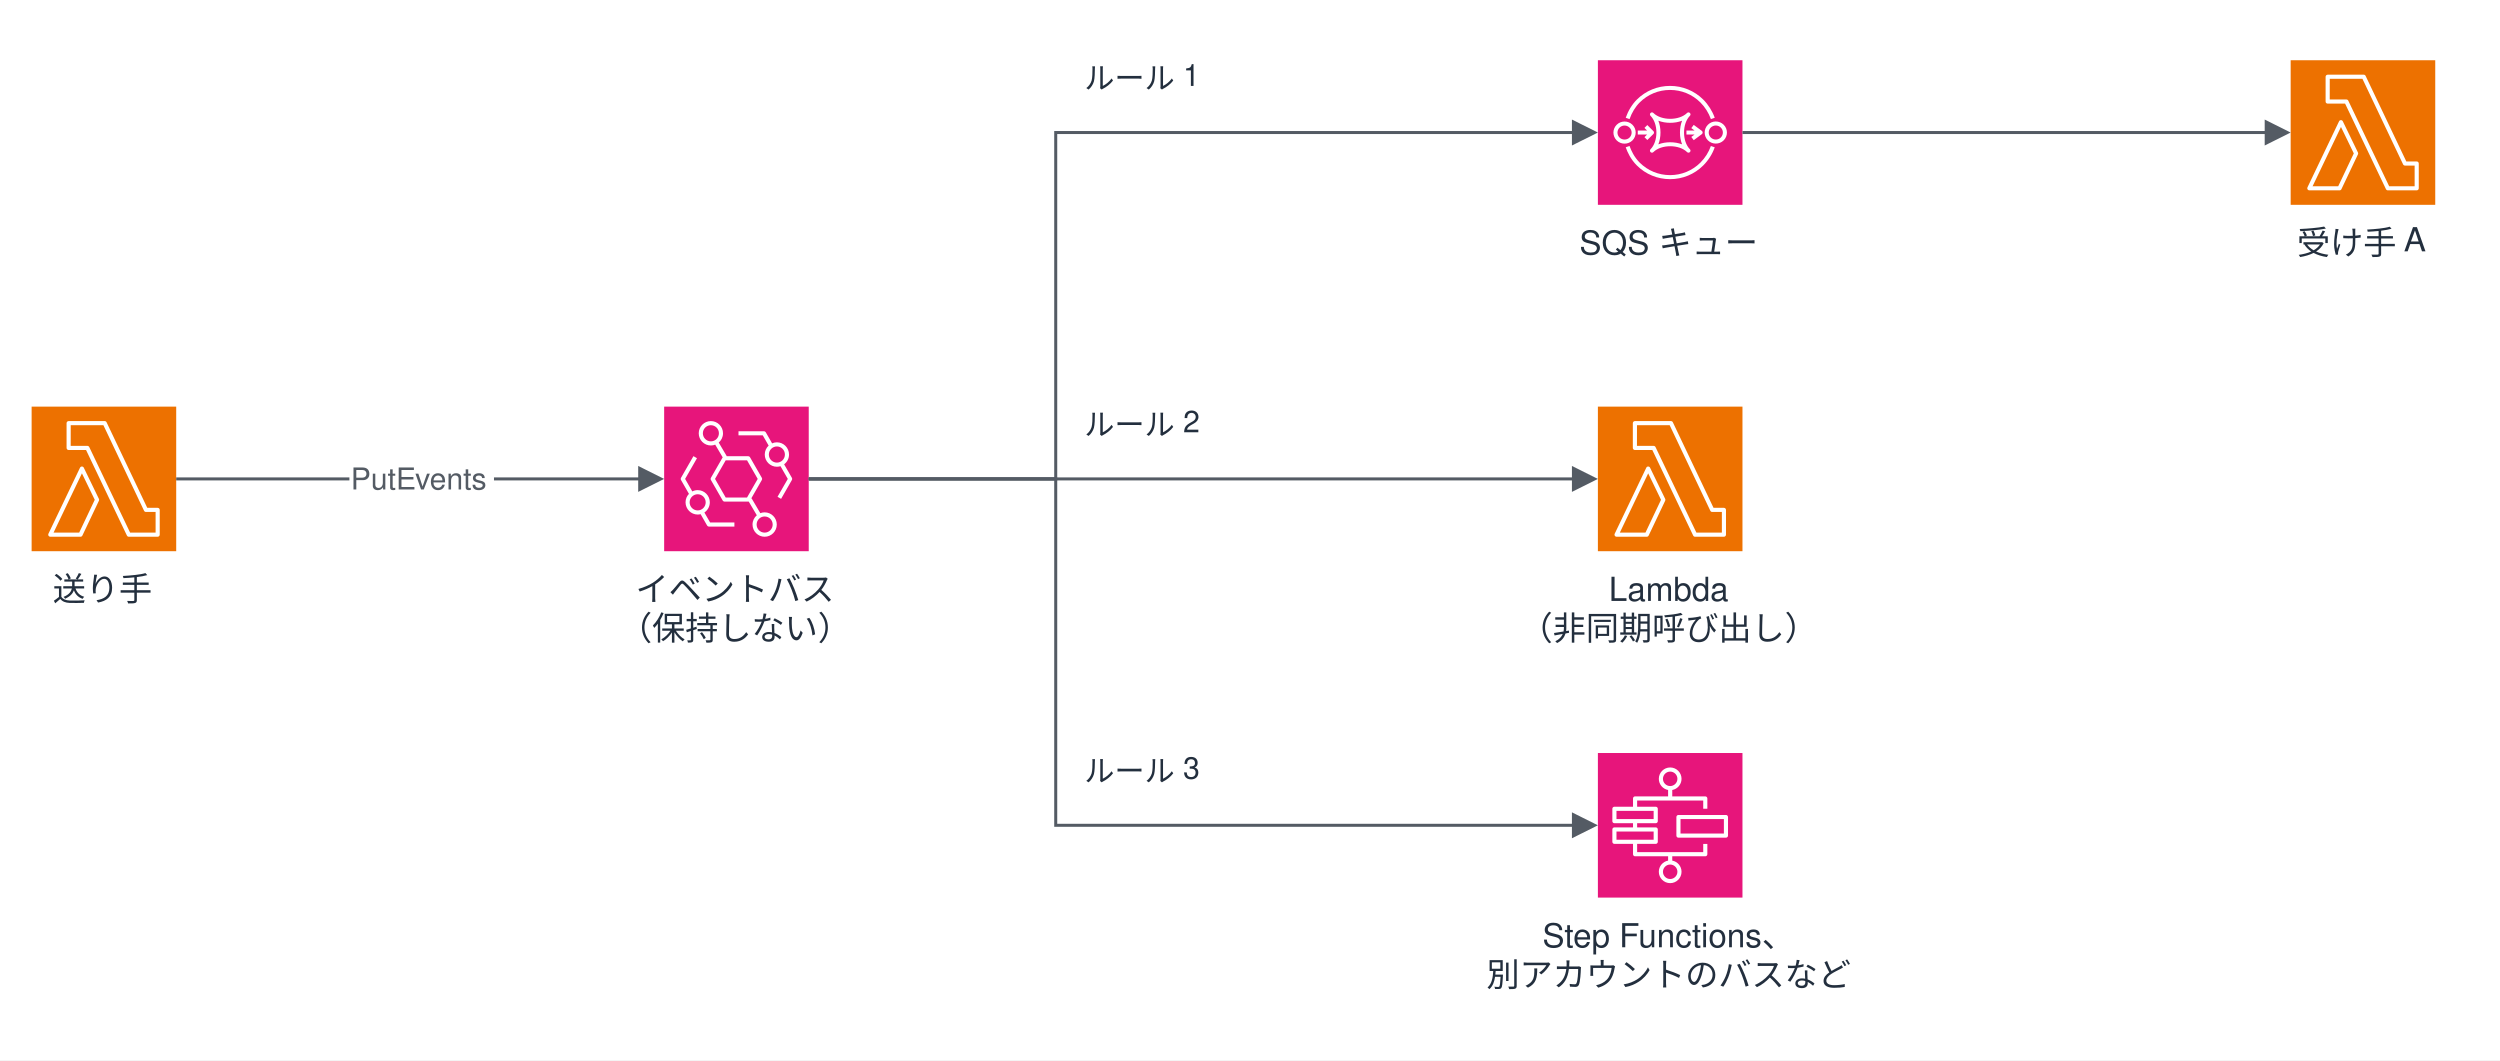
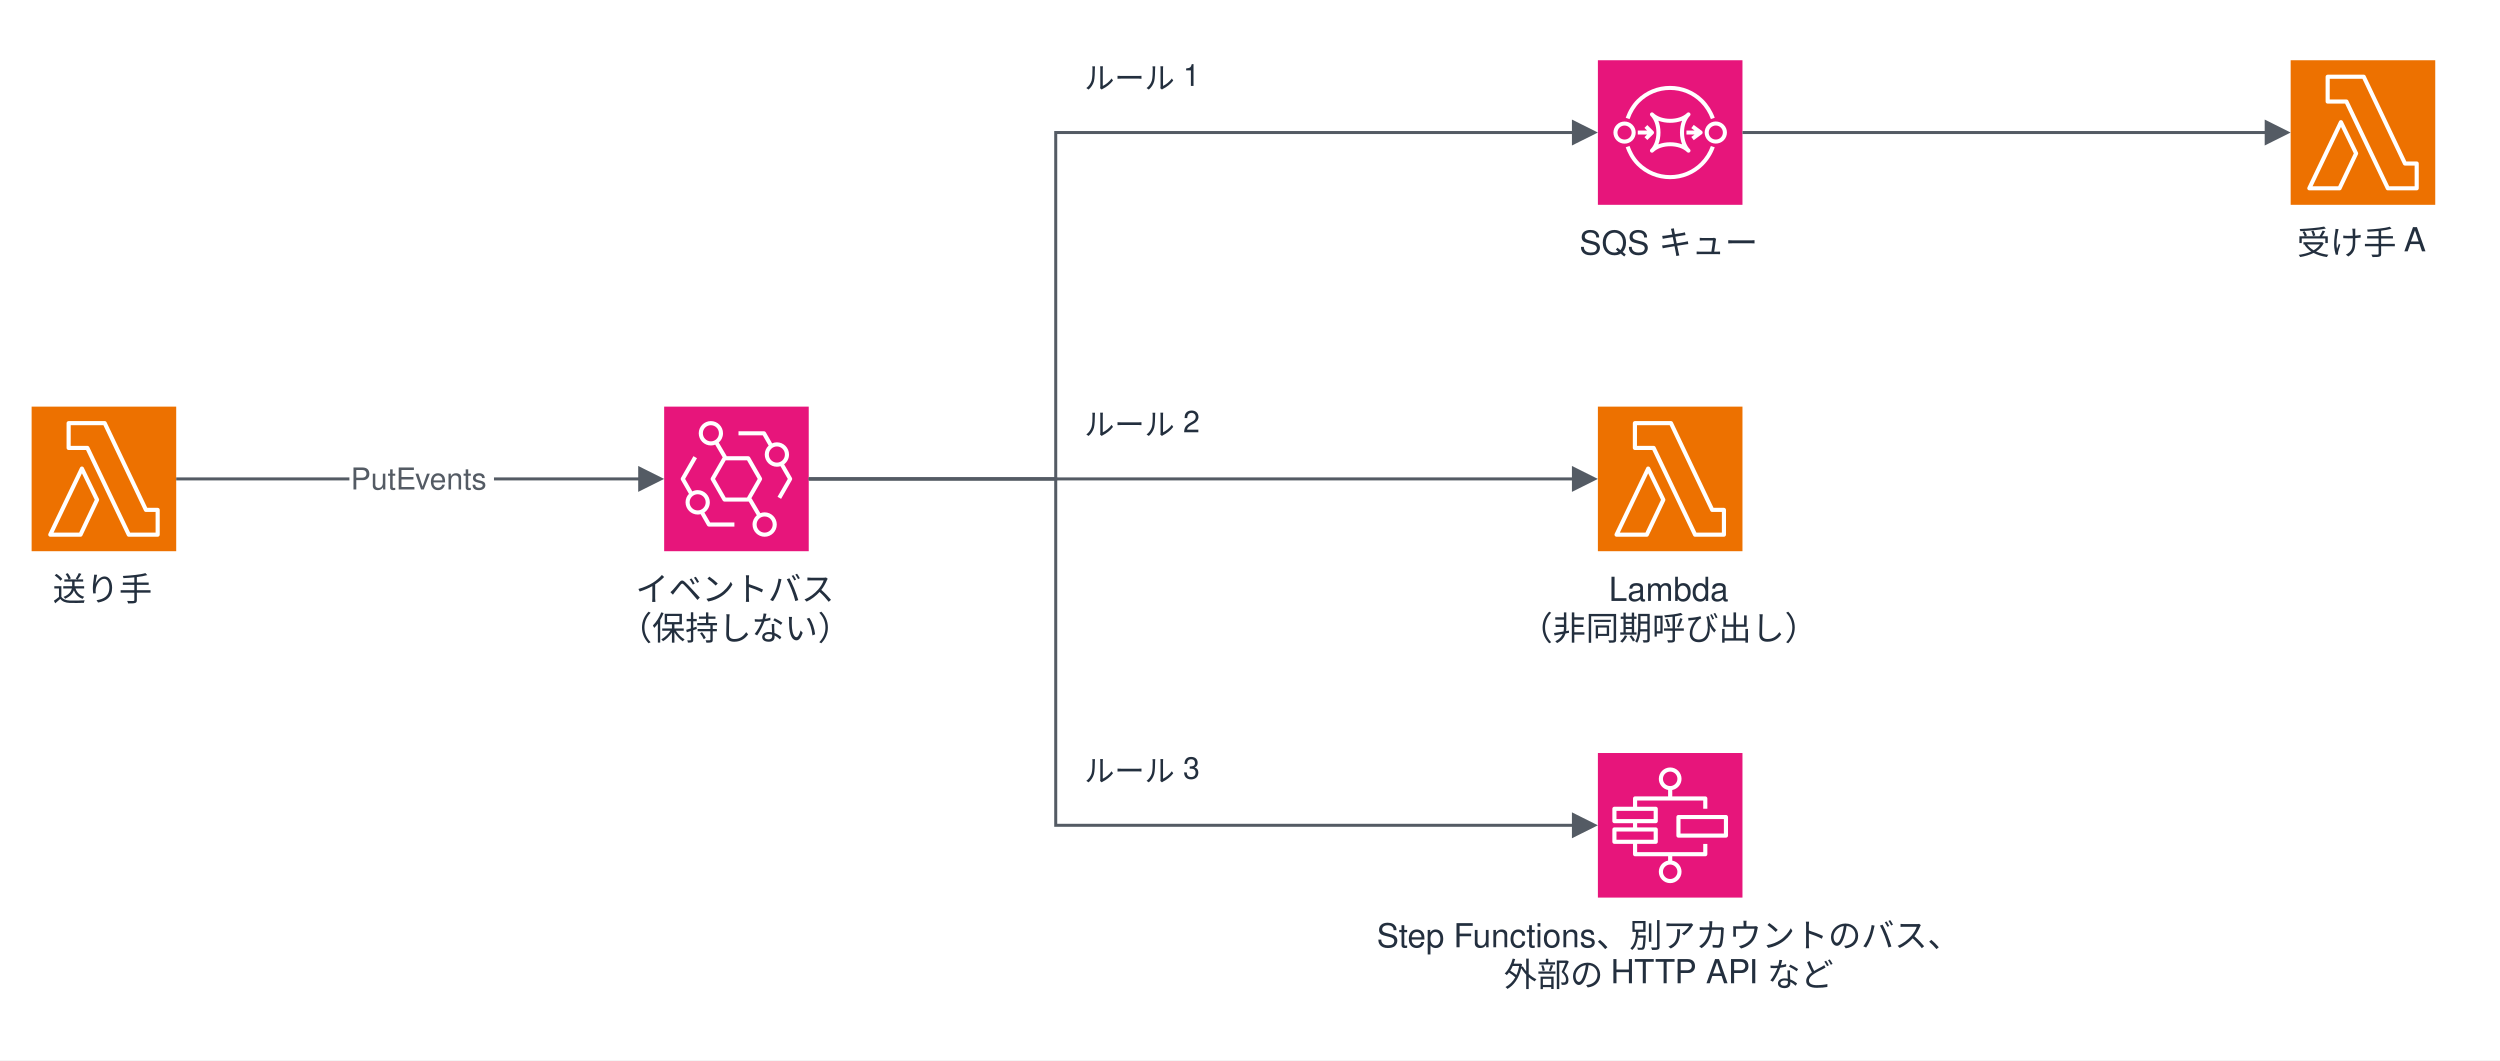
- <svg xmlns="http://www.w3.org/2000/svg" style="background: #ffffff; background-color: #ffffff; color-scheme: light;" version="1.1" width="830px" height="352px" viewBox="0 0 830 352" content="&lt;mxfile host=&quot;Electron&quot;&gt;&#10;  &lt;diagram name=&quot;C1. EventBridge（Classic）&quot; id=&quot;d1&quot;&gt;&#10;    &lt;mxGraphModel grid=&quot;0&quot; gridSize=&quot;10&quot; guides=&quot;1&quot; tooltips=&quot;1&quot; connect=&quot;1&quot; arrows=&quot;1&quot; fold=&quot;0&quot; page=&quot;0&quot; pageScale=&quot;1&quot; pageWidth=&quot;827&quot; pageHeight=&quot;1169&quot; background=&quot;#ffffff&quot; math=&quot;0&quot; shadow=&quot;0&quot;&gt;&#10;      &lt;root&gt;&#10;        &lt;mxCell id=&quot;0&quot; /&gt;&#10;        &lt;mxCell id=&quot;1&quot; parent=&quot;0&quot; /&gt;&#10;        &lt;mxCell id=&quot;c2&quot; parent=&quot;1&quot; style=&quot;sketch=0;points=[];outlineConnect=0;fontColor=#232F3E;fillColor=#ED7100;strokeColor=#ffffff;dashed=0;verticalLabelPosition=bottom;verticalAlign=top;align=center;fontSize=11;aspect=fixed;shape=mxgraph.aws4.resourceIcon;resIcon=mxgraph.aws4.lambda;&quot; value=&quot;送り手&quot; vertex=&quot;1&quot;&gt;&#10;          &lt;mxGeometry height=&quot;48&quot; width=&quot;48&quot; x=&quot;40&quot; y=&quot;153.5&quot; as=&quot;geometry&quot; /&gt;&#10;        &lt;/mxCell&gt;&#10;        &lt;mxCell id=&quot;c3&quot; parent=&quot;1&quot; style=&quot;sketch=0;points=[];outlineConnect=0;fontColor=#232F3E;fillColor=#E7157B;strokeColor=#ffffff;dashed=0;verticalLabelPosition=bottom;verticalAlign=top;align=center;fontSize=11;aspect=fixed;shape=mxgraph.aws4.resourceIcon;resIcon=mxgraph.aws4.eventbridge;&quot; value=&quot;イベントバス&amp;#xa;（保持しない）&quot; vertex=&quot;1&quot;&gt;&#10;          &lt;mxGeometry height=&quot;48&quot; width=&quot;48&quot; x=&quot;250&quot; y=&quot;153.5&quot; as=&quot;geometry&quot; /&gt;&#10;        &lt;/mxCell&gt;&#10;        &lt;mxCell id=&quot;c4&quot; edge=&quot;1&quot; parent=&quot;1&quot; source=&quot;c2&quot; style=&quot;edgeStyle=orthogonalEdgeStyle;rounded=0;endArrow=block;endFill=1;strokeColor=#545B64;fontSize=10;fontColor=#545B64;labelBackgroundColor=#ffffff;&quot; target=&quot;c3&quot; value=&quot;PutEvents&quot;&gt;&#10;          &lt;mxGeometry relative=&quot;1&quot; as=&quot;geometry&quot; /&gt;&#10;        &lt;/mxCell&gt;&#10;        &lt;mxCell id=&quot;c5&quot; parent=&quot;1&quot; style=&quot;sketch=0;points=[];outlineConnect=0;fontColor=#232F3E;fillColor=#E7157B;strokeColor=#ffffff;dashed=0;verticalLabelPosition=bottom;verticalAlign=top;align=center;fontSize=11;aspect=fixed;shape=mxgraph.aws4.resourceIcon;resIcon=mxgraph.aws4.sqs;&quot; value=&quot;SQS キュー&quot; vertex=&quot;1&quot;&gt;&#10;          &lt;mxGeometry height=&quot;48&quot; width=&quot;48&quot; x=&quot;560&quot; y=&quot;38.5&quot; as=&quot;geometry&quot; /&gt;&#10;        &lt;/mxCell&gt;&#10;        &lt;mxCell id=&quot;c6&quot; edge=&quot;1&quot; parent=&quot;1&quot; source=&quot;c3&quot; style=&quot;edgeStyle=orthogonalEdgeStyle;rounded=0;endArrow=block;endFill=1;strokeColor=#545B64;fontSize=10;fontColor=#545B64;labelBackgroundColor=#ffffff;exitX=1;exitY=0.5;entryX=0;entryY=0.5;&quot; target=&quot;c5&quot; value=&quot;&quot;&gt;&#10;          &lt;mxGeometry relative=&quot;1&quot; as=&quot;geometry&quot;&gt;&#10;            &lt;Array as=&quot;points&quot;&gt;&#10;              &lt;mxPoint x=&quot;380&quot; y=&quot;177.5&quot; /&gt;&#10;              &lt;mxPoint x=&quot;380&quot; y=&quot;62.5&quot; /&gt;&#10;            &lt;/Array&gt;&#10;          &lt;/mxGeometry&gt;&#10;        &lt;/mxCell&gt;&#10;        &lt;mxCell id=&quot;c7&quot; parent=&quot;1&quot; style=&quot;text;align=left;verticalAlign=middle;fontSize=10;fontStyle=0;fontColor=#232F3E;&quot; value=&quot;ルール 1&quot; vertex=&quot;1&quot;&gt;&#10;          &lt;mxGeometry height=&quot;32&quot; width=&quot;170&quot; x=&quot;388&quot; y=&quot;28.5&quot; as=&quot;geometry&quot; /&gt;&#10;        &lt;/mxCell&gt;&#10;        &lt;mxCell id=&quot;c8&quot; parent=&quot;1&quot; style=&quot;sketch=0;points=[];outlineConnect=0;fontColor=#232F3E;fillColor=#ED7100;strokeColor=#ffffff;dashed=0;verticalLabelPosition=bottom;verticalAlign=top;align=center;fontSize=11;aspect=fixed;shape=mxgraph.aws4.resourceIcon;resIcon=mxgraph.aws4.lambda;&quot; value=&quot;受け手 A&quot; vertex=&quot;1&quot;&gt;&#10;          &lt;mxGeometry height=&quot;48&quot; width=&quot;48&quot; x=&quot;790&quot; y=&quot;38.5&quot; as=&quot;geometry&quot; /&gt;&#10;        &lt;/mxCell&gt;&#10;        &lt;mxCell id=&quot;c9&quot; edge=&quot;1&quot; parent=&quot;1&quot; source=&quot;c5&quot; style=&quot;edgeStyle=orthogonalEdgeStyle;rounded=0;endArrow=block;endFill=1;strokeColor=#545B64;fontSize=10;fontColor=#545B64;labelBackgroundColor=#ffffff;&quot; target=&quot;c8&quot; value=&quot;&quot;&gt;&#10;          &lt;mxGeometry relative=&quot;1&quot; as=&quot;geometry&quot; /&gt;&#10;        &lt;/mxCell&gt;&#10;        &lt;mxCell id=&quot;c10&quot; parent=&quot;1&quot; style=&quot;sketch=0;points=[];outlineConnect=0;fontColor=#232F3E;fillColor=#ED7100;strokeColor=#ffffff;dashed=0;verticalLabelPosition=bottom;verticalAlign=top;align=center;fontSize=11;aspect=fixed;shape=mxgraph.aws4.resourceIcon;resIcon=mxgraph.aws4.lambda;&quot; value=&quot;Lambda&amp;#xa;（非同期呼び出し）&quot; vertex=&quot;1&quot;&gt;&#10;          &lt;mxGeometry height=&quot;48&quot; width=&quot;48&quot; x=&quot;560&quot; y=&quot;153.5&quot; as=&quot;geometry&quot; /&gt;&#10;        &lt;/mxCell&gt;&#10;        &lt;mxCell id=&quot;c11&quot; edge=&quot;1&quot; parent=&quot;1&quot; source=&quot;c3&quot; style=&quot;edgeStyle=orthogonalEdgeStyle;rounded=0;endArrow=block;endFill=1;strokeColor=#545B64;fontSize=10;fontColor=#545B64;labelBackgroundColor=#ffffff;exitX=1;exitY=0.5;entryX=0;entryY=0.5;&quot; target=&quot;c10&quot; value=&quot;&quot;&gt;&#10;          &lt;mxGeometry relative=&quot;1&quot; as=&quot;geometry&quot;&gt;&#10;            &lt;Array as=&quot;points&quot;&gt;&#10;              &lt;mxPoint x=&quot;380&quot; y=&quot;177.5&quot; /&gt;&#10;              &lt;mxPoint x=&quot;380&quot; y=&quot;177.5&quot; /&gt;&#10;            &lt;/Array&gt;&#10;          &lt;/mxGeometry&gt;&#10;        &lt;/mxCell&gt;&#10;        &lt;mxCell id=&quot;c12&quot; parent=&quot;1&quot; style=&quot;text;align=left;verticalAlign=middle;fontSize=10;fontStyle=0;fontColor=#232F3E;&quot; value=&quot;ルール 2&quot; vertex=&quot;1&quot;&gt;&#10;          &lt;mxGeometry height=&quot;32&quot; width=&quot;170&quot; x=&quot;388&quot; y=&quot;143.5&quot; as=&quot;geometry&quot; /&gt;&#10;        &lt;/mxCell&gt;&#10;        &lt;mxCell id=&quot;c13&quot; parent=&quot;1&quot; style=&quot;sketch=0;points=[];outlineConnect=0;fontColor=#232F3E;fillColor=#E7157B;strokeColor=#ffffff;dashed=0;verticalLabelPosition=bottom;verticalAlign=top;align=center;fontSize=11;aspect=fixed;shape=mxgraph.aws4.resourceIcon;resIcon=mxgraph.aws4.step_functions;&quot; value=&quot;Step Functions、&amp;#xa;別アカウントのバスなど&quot; vertex=&quot;1&quot;&gt;&#10;          &lt;mxGeometry height=&quot;48&quot; width=&quot;48&quot; x=&quot;560&quot; y=&quot;268.5&quot; as=&quot;geometry&quot; /&gt;&#10;        &lt;/mxCell&gt;&#10;        &lt;mxCell id=&quot;c14&quot; edge=&quot;1&quot; parent=&quot;1&quot; source=&quot;c3&quot; style=&quot;edgeStyle=orthogonalEdgeStyle;rounded=0;endArrow=block;endFill=1;strokeColor=#545B64;fontSize=10;fontColor=#545B64;labelBackgroundColor=#ffffff;exitX=1;exitY=0.5;entryX=0;entryY=0.5;&quot; target=&quot;c13&quot; value=&quot;&quot;&gt;&#10;          &lt;mxGeometry relative=&quot;1&quot; as=&quot;geometry&quot;&gt;&#10;            &lt;Array as=&quot;points&quot;&gt;&#10;              &lt;mxPoint x=&quot;380&quot; y=&quot;177.5&quot; /&gt;&#10;              &lt;mxPoint x=&quot;380&quot; y=&quot;292.5&quot; /&gt;&#10;            &lt;/Array&gt;&#10;          &lt;/mxGeometry&gt;&#10;        &lt;/mxCell&gt;&#10;        &lt;mxCell id=&quot;c15&quot; parent=&quot;1&quot; style=&quot;text;align=left;verticalAlign=middle;fontSize=10;fontStyle=0;fontColor=#232F3E;&quot; value=&quot;ルール 3&quot; vertex=&quot;1&quot;&gt;&#10;          &lt;mxGeometry height=&quot;32&quot; width=&quot;170&quot; x=&quot;388&quot; y=&quot;258.5&quot; as=&quot;geometry&quot; /&gt;&#10;        &lt;/mxCell&gt;&#10;      &lt;/root&gt;&#10;    &lt;/mxGraphModel&gt;&#10;  &lt;/diagram&gt;&#10;&lt;/mxfile&gt;&#10;">
+ <svg xmlns="http://www.w3.org/2000/svg" style="background: #ffffff; background-color: #ffffff; color-scheme: light;" version="1.1" width="830px" height="352px" viewBox="0 0 830 352" content="&lt;mxfile host=&quot;Electron&quot;&gt;&#10;  &lt;diagram name=&quot;C1. EventBridge（Classic）&quot; id=&quot;d1&quot;&gt;&#10;    &lt;mxGraphModel grid=&quot;0&quot; gridSize=&quot;10&quot; guides=&quot;1&quot; tooltips=&quot;1&quot; connect=&quot;1&quot; arrows=&quot;1&quot; fold=&quot;0&quot; page=&quot;0&quot; pageScale=&quot;1&quot; pageWidth=&quot;827&quot; pageHeight=&quot;1169&quot; background=&quot;#ffffff&quot; math=&quot;0&quot; shadow=&quot;0&quot;&gt;&#10;      &lt;root&gt;&#10;        &lt;mxCell id=&quot;0&quot; /&gt;&#10;        &lt;mxCell id=&quot;1&quot; parent=&quot;0&quot; /&gt;&#10;        &lt;mxCell id=&quot;c2&quot; parent=&quot;1&quot; style=&quot;sketch=0;points=[];outlineConnect=0;fontColor=#232F3E;fillColor=#ED7100;strokeColor=#ffffff;dashed=0;verticalLabelPosition=bottom;verticalAlign=top;align=center;fontSize=11;aspect=fixed;shape=mxgraph.aws4.resourceIcon;resIcon=mxgraph.aws4.lambda;&quot; value=&quot;送り手&quot; vertex=&quot;1&quot;&gt;&#10;          &lt;mxGeometry height=&quot;48&quot; width=&quot;48&quot; x=&quot;40&quot; y=&quot;153.5&quot; as=&quot;geometry&quot; /&gt;&#10;        &lt;/mxCell&gt;&#10;        &lt;mxCell id=&quot;c3&quot; parent=&quot;1&quot; style=&quot;sketch=0;points=[];outlineConnect=0;fontColor=#232F3E;fillColor=#E7157B;strokeColor=#ffffff;dashed=0;verticalLabelPosition=bottom;verticalAlign=top;align=center;fontSize=11;aspect=fixed;shape=mxgraph.aws4.resourceIcon;resIcon=mxgraph.aws4.eventbridge;&quot; value=&quot;イベントバス&amp;#xa;（保持しない）&quot; vertex=&quot;1&quot;&gt;&#10;          &lt;mxGeometry height=&quot;48&quot; width=&quot;48&quot; x=&quot;250&quot; y=&quot;153.5&quot; as=&quot;geometry&quot; /&gt;&#10;        &lt;/mxCell&gt;&#10;        &lt;mxCell id=&quot;c4&quot; edge=&quot;1&quot; parent=&quot;1&quot; source=&quot;c2&quot; style=&quot;edgeStyle=orthogonalEdgeStyle;rounded=0;endArrow=block;endFill=1;strokeColor=#545B64;fontSize=10;fontColor=#545B64;labelBackgroundColor=#ffffff;&quot; target=&quot;c3&quot; value=&quot;PutEvents&quot;&gt;&#10;          &lt;mxGeometry relative=&quot;1&quot; as=&quot;geometry&quot; /&gt;&#10;        &lt;/mxCell&gt;&#10;        &lt;mxCell id=&quot;c5&quot; parent=&quot;1&quot; style=&quot;sketch=0;points=[];outlineConnect=0;fontColor=#232F3E;fillColor=#E7157B;strokeColor=#ffffff;dashed=0;verticalLabelPosition=bottom;verticalAlign=top;align=center;fontSize=11;aspect=fixed;shape=mxgraph.aws4.resourceIcon;resIcon=mxgraph.aws4.sqs;&quot; value=&quot;SQS キュー&quot; vertex=&quot;1&quot;&gt;&#10;          &lt;mxGeometry height=&quot;48&quot; width=&quot;48&quot; x=&quot;560&quot; y=&quot;38.5&quot; as=&quot;geometry&quot; /&gt;&#10;        &lt;/mxCell&gt;&#10;        &lt;mxCell id=&quot;c6&quot; edge=&quot;1&quot; parent=&quot;1&quot; source=&quot;c3&quot; style=&quot;edgeStyle=orthogonalEdgeStyle;rounded=0;endArrow=block;endFill=1;strokeColor=#545B64;fontSize=10;fontColor=#545B64;labelBackgroundColor=#ffffff;exitX=1;exitY=0.5;entryX=0;entryY=0.5;&quot; target=&quot;c5&quot; value=&quot;&quot;&gt;&#10;          &lt;mxGeometry relative=&quot;1&quot; as=&quot;geometry&quot;&gt;&#10;            &lt;Array as=&quot;points&quot;&gt;&#10;              &lt;mxPoint x=&quot;380&quot; y=&quot;177.5&quot; /&gt;&#10;              &lt;mxPoint x=&quot;380&quot; y=&quot;62.5&quot; /&gt;&#10;            &lt;/Array&gt;&#10;          &lt;/mxGeometry&gt;&#10;        &lt;/mxCell&gt;&#10;        &lt;mxCell id=&quot;c7&quot; parent=&quot;1&quot; style=&quot;text;align=left;verticalAlign=middle;fontSize=10;fontStyle=0;fontColor=#232F3E;&quot; value=&quot;ルール 1&quot; vertex=&quot;1&quot;&gt;&#10;          &lt;mxGeometry height=&quot;32&quot; width=&quot;170&quot; x=&quot;388&quot; y=&quot;28.5&quot; as=&quot;geometry&quot; /&gt;&#10;        &lt;/mxCell&gt;&#10;        &lt;mxCell id=&quot;c8&quot; parent=&quot;1&quot; style=&quot;sketch=0;points=[];outlineConnect=0;fontColor=#232F3E;fillColor=#ED7100;strokeColor=#ffffff;dashed=0;verticalLabelPosition=bottom;verticalAlign=top;align=center;fontSize=11;aspect=fixed;shape=mxgraph.aws4.resourceIcon;resIcon=mxgraph.aws4.lambda;&quot; value=&quot;受け手 A&quot; vertex=&quot;1&quot;&gt;&#10;          &lt;mxGeometry height=&quot;48&quot; width=&quot;48&quot; x=&quot;790&quot; y=&quot;38.5&quot; as=&quot;geometry&quot; /&gt;&#10;        &lt;/mxCell&gt;&#10;        &lt;mxCell id=&quot;c9&quot; edge=&quot;1&quot; parent=&quot;1&quot; source=&quot;c5&quot; style=&quot;edgeStyle=orthogonalEdgeStyle;rounded=0;endArrow=block;endFill=1;strokeColor=#545B64;fontSize=10;fontColor=#545B64;labelBackgroundColor=#ffffff;&quot; target=&quot;c8&quot; value=&quot;&quot;&gt;&#10;          &lt;mxGeometry relative=&quot;1&quot; as=&quot;geometry&quot; /&gt;&#10;        &lt;/mxCell&gt;&#10;        &lt;mxCell id=&quot;c10&quot; parent=&quot;1&quot; style=&quot;sketch=0;points=[];outlineConnect=0;fontColor=#232F3E;fillColor=#ED7100;strokeColor=#ffffff;dashed=0;verticalLabelPosition=bottom;verticalAlign=top;align=center;fontSize=11;aspect=fixed;shape=mxgraph.aws4.resourceIcon;resIcon=mxgraph.aws4.lambda;&quot; value=&quot;Lambda&amp;#xa;（非同期呼び出し）&quot; vertex=&quot;1&quot;&gt;&#10;          &lt;mxGeometry height=&quot;48&quot; width=&quot;48&quot; x=&quot;560&quot; y=&quot;153.5&quot; as=&quot;geometry&quot; /&gt;&#10;        &lt;/mxCell&gt;&#10;        &lt;mxCell id=&quot;c11&quot; edge=&quot;1&quot; parent=&quot;1&quot; source=&quot;c3&quot; style=&quot;edgeStyle=orthogonalEdgeStyle;rounded=0;endArrow=block;endFill=1;strokeColor=#545B64;fontSize=10;fontColor=#545B64;labelBackgroundColor=#ffffff;exitX=1;exitY=0.5;entryX=0;entryY=0.5;&quot; target=&quot;c10&quot; value=&quot;&quot;&gt;&#10;          &lt;mxGeometry relative=&quot;1&quot; as=&quot;geometry&quot;&gt;&#10;            &lt;Array as=&quot;points&quot;&gt;&#10;              &lt;mxPoint x=&quot;380&quot; y=&quot;177.5&quot; /&gt;&#10;              &lt;mxPoint x=&quot;380&quot; y=&quot;177.5&quot; /&gt;&#10;            &lt;/Array&gt;&#10;          &lt;/mxGeometry&gt;&#10;        &lt;/mxCell&gt;&#10;        &lt;mxCell id=&quot;c12&quot; parent=&quot;1&quot; style=&quot;text;align=left;verticalAlign=middle;fontSize=10;fontStyle=0;fontColor=#232F3E;&quot; value=&quot;ルール 2&quot; vertex=&quot;1&quot;&gt;&#10;          &lt;mxGeometry height=&quot;32&quot; width=&quot;170&quot; x=&quot;388&quot; y=&quot;143.5&quot; as=&quot;geometry&quot; /&gt;&#10;        &lt;/mxCell&gt;&#10;        &lt;mxCell id=&quot;c13&quot; parent=&quot;1&quot; style=&quot;sketch=0;points=[];outlineConnect=0;fontColor=#232F3E;fillColor=#E7157B;strokeColor=#ffffff;dashed=0;verticalLabelPosition=bottom;verticalAlign=top;align=center;fontSize=11;aspect=fixed;shape=mxgraph.aws4.resourceIcon;resIcon=mxgraph.aws4.step_functions;&quot; value=&quot;Step Functions、別アカウントのバス、&amp;#xa;外部の HTTP API など&quot; vertex=&quot;1&quot;&gt;&#10;          &lt;mxGeometry height=&quot;48&quot; width=&quot;48&quot; x=&quot;560&quot; y=&quot;268.5&quot; as=&quot;geometry&quot; /&gt;&#10;        &lt;/mxCell&gt;&#10;        &lt;mxCell id=&quot;c14&quot; edge=&quot;1&quot; parent=&quot;1&quot; source=&quot;c3&quot; style=&quot;edgeStyle=orthogonalEdgeStyle;rounded=0;endArrow=block;endFill=1;strokeColor=#545B64;fontSize=10;fontColor=#545B64;labelBackgroundColor=#ffffff;exitX=1;exitY=0.5;entryX=0;entryY=0.5;&quot; target=&quot;c13&quot; value=&quot;&quot;&gt;&#10;          &lt;mxGeometry relative=&quot;1&quot; as=&quot;geometry&quot;&gt;&#10;            &lt;Array as=&quot;points&quot;&gt;&#10;              &lt;mxPoint x=&quot;380&quot; y=&quot;177.5&quot; /&gt;&#10;              &lt;mxPoint x=&quot;380&quot; y=&quot;292.5&quot; /&gt;&#10;            &lt;/Array&gt;&#10;          &lt;/mxGeometry&gt;&#10;        &lt;/mxCell&gt;&#10;        &lt;mxCell id=&quot;c15&quot; parent=&quot;1&quot; style=&quot;text;align=left;verticalAlign=middle;fontSize=10;fontStyle=0;fontColor=#232F3E;&quot; value=&quot;ルール 3&quot; vertex=&quot;1&quot;&gt;&#10;          &lt;mxGeometry height=&quot;32&quot; width=&quot;170&quot; x=&quot;388&quot; y=&quot;258.5&quot; as=&quot;geometry&quot; /&gt;&#10;        &lt;/mxCell&gt;&#10;      &lt;/root&gt;&#10;    &lt;/mxGraphModel&gt;&#10;  &lt;/diagram&gt;&#10;&lt;/mxfile&gt;&#10;">
  <defs />
  <rect fill="#ffffff" width="100%" height="100%" x="0" y="0" style="fill: rgb(255, 255, 255);" />
  <g>
    <g data-cell-id="0">
      <g data-cell-id="1">
        <g data-cell-id="c2">
          <g transform="translate(0.5,0.5)">
            <path d="M 10 134.5 L 58 134.5 L 58 182.5 L 10 182.5 Z" fill="#ed7100" stroke="none" pointer-events="all" style="fill: rgb(237, 113, 0);" />
            <path d="M 25.79 176.33 L 17.28 176.33 L 26.7 156.65 L 30.96 165.43 Z M 27.31 154.76 C 27.2 154.53 26.95 154.38 26.69 154.38 L 26.69 154.38 C 26.43 154.38 26.18 154.53 26.07 154.77 L 15.57 176.72 C 15.47 176.93 15.48 177.18 15.61 177.38 C 15.73 177.58 15.95 177.7 16.19 177.7 L 26.23 177.7 C 26.49 177.7 26.74 177.55 26.85 177.31 L 32.35 165.72 C 32.44 165.53 32.43 165.31 32.34 165.13 Z M 51.16 176.33 L 42.7 176.33 L 29.13 147.92 C 29.01 147.68 28.77 147.53 28.51 147.53 L 22.97 147.53 L 22.98 140.67 L 33.83 140.67 L 47.33 169.08 C 47.45 169.32 47.69 169.47 47.95 169.47 L 51.16 169.47 Z M 51.84 168.1 L 48.39 168.1 L 34.88 139.69 C 34.77 139.45 34.53 139.3 34.26 139.3 L 22.29 139.3 C 21.91 139.3 21.6 139.61 21.6 139.99 L 21.6 148.21 C 21.6 148.4 21.67 148.57 21.8 148.7 C 21.93 148.83 22.1 148.9 22.28 148.9 L 28.07 148.9 L 41.64 177.31 C 41.76 177.55 42 177.7 42.26 177.7 L 51.84 177.7 C 52.22 177.7 52.53 177.39 52.53 177.01 L 52.53 168.79 C 52.53 168.41 52.22 168.1 51.84 168.1 Z" fill="#ffffff" stroke="none" pointer-events="all" style="fill: rgb(255, 255, 255);" />
          </g>
          <g>
            <g fill="#232F3E" font-family="Helvetica" text-anchor="middle" font-size="11px" style="fill: rgb(35, 47, 62);">
              <text x="34" y="199.5">送り手</text>
            </g>
          </g>
        </g>
        <g data-cell-id="c3">
          <g transform="translate(0.5,0.5)">
            <path d="M 220 134.5 L 268 134.5 L 268 182.5 L 220 182.5 Z" fill="#e7157b" stroke="none" pointer-events="all" style="fill: rgb(231, 21, 123);" />
            <path d="M 253.36 176.33 C 251.89 176.33 250.7 175.13 250.7 173.65 C 250.7 172.17 251.89 170.97 253.36 170.97 C 254.83 170.97 256.03 172.17 256.03 173.65 C 256.03 175.13 254.83 176.33 253.36 176.33 Z M 247.52 164.67 L 240.43 164.67 L 236.89 158.5 L 240.43 152.33 L 247.52 152.33 L 251.06 158.5 Z M 235.51 146.03 C 234.04 146.03 232.85 144.83 232.85 143.35 C 232.85 141.87 234.04 140.67 235.51 140.67 C 236.98 140.67 238.18 141.87 238.18 143.35 C 238.18 144.83 236.98 146.03 235.51 146.03 Z M 253.36 169.6 C 252.86 169.6 252.38 169.69 251.93 169.87 L 249.03 164.95 L 248.88 165.04 L 252.44 158.84 C 252.56 158.63 252.56 158.37 252.44 158.16 L 248.5 151.3 C 248.38 151.09 248.16 150.96 247.91 150.96 L 240.75 150.96 L 240.78 150.94 L 238.12 146.43 C 238.99 145.69 239.54 144.59 239.54 143.35 C 239.54 141.12 237.73 139.3 235.51 139.3 C 233.29 139.3 231.48 141.12 231.48 143.35 C 231.48 145.59 233.29 147.4 235.51 147.4 C 236.02 147.4 236.5 147.31 236.95 147.13 L 239.43 151.34 L 235.51 158.16 C 235.39 158.37 235.39 158.63 235.51 158.84 L 239.45 165.7 C 239.57 165.91 239.8 166.04 240.04 166.04 L 247.91 166.04 C 247.97 166.04 248.02 166.03 248.08 166.02 L 250.76 170.57 C 249.89 171.31 249.34 172.41 249.34 173.65 C 249.34 175.88 251.14 177.7 253.36 177.7 C 255.59 177.7 257.39 175.88 257.39 173.65 C 257.39 171.41 255.59 169.6 253.36 169.6 Z M 257.43 153.09 C 255.96 153.09 254.76 151.88 254.76 150.41 C 254.76 148.93 255.96 147.72 257.43 147.72 C 258.9 147.72 260.09 148.93 260.09 150.41 C 260.09 151.88 258.9 153.09 257.43 153.09 Z M 262.42 158.16 L 259.83 153.65 C 260.82 152.91 261.46 151.73 261.46 150.41 C 261.46 148.17 259.65 146.35 257.43 146.35 C 256.86 146.35 256.33 146.47 255.84 146.69 L 253.73 143.01 C 253.6 142.8 253.38 142.67 253.14 142.67 L 244.68 142.67 L 244.68 144.04 L 252.74 144.04 L 254.69 147.44 C 253.9 148.18 253.4 149.23 253.4 150.41 C 253.4 152.64 255.21 154.46 257.43 154.46 C 257.84 154.46 258.24 154.39 258.62 154.28 L 261.05 158.5 L 257.64 164.43 L 258.82 165.12 L 262.42 158.84 C 262.54 158.63 262.54 158.37 262.42 158.16 Z M 231.13 168.96 C 229.66 168.96 228.46 167.75 228.46 166.27 C 228.46 164.8 229.66 163.59 231.13 163.59 C 232.6 163.59 233.79 164.8 233.79 166.27 C 233.79 167.75 232.6 168.96 231.13 168.96 Z M 233.36 169.65 C 234.44 168.92 235.16 167.68 235.16 166.27 C 235.16 164.04 233.35 162.22 231.13 162.22 C 230.48 162.22 229.88 162.38 229.34 162.65 L 226.96 158.5 L 230.9 151.62 L 229.72 150.94 L 225.58 158.16 C 225.46 158.37 225.46 158.63 225.58 158.84 L 228.23 163.46 C 227.53 164.19 227.1 165.18 227.1 166.27 C 227.1 168.51 228.91 170.33 231.13 170.33 C 231.46 170.33 231.79 170.28 232.1 170.2 L 234.27 173.99 C 234.4 174.2 234.62 174.33 234.86 174.33 L 243.32 174.33 L 243.32 172.96 L 235.26 172.96 Z" fill="#ffffff" stroke="none" pointer-events="all" style="fill: rgb(255, 255, 255);" />
          </g>
          <g>
            <g fill="#232F3E" font-family="Helvetica" text-anchor="middle" font-size="11px" style="fill: rgb(35, 47, 62);">
              <text x="244" y="199.5">イベントバス</text>
              <text x="244" y="212.5">（保持しない）</text>
            </g>
          </g>
        </g>
        <g data-cell-id="c4">
          <g transform="translate(0.5,0.5)">
            <path d="M 58 158.5 L 211.88 158.5" fill="none" stroke="#545b64" stroke-miterlimit="10" pointer-events="stroke" style="stroke: rgb(84, 91, 100);" />
            <path d="M 218.88 158.5 L 211.88 162 L 211.88 155 Z" fill="#545b64" stroke="#545b64" stroke-miterlimit="10" pointer-events="all" style="fill: rgb(84, 91, 100); stroke: rgb(84, 91, 100);" />
          </g>
          <g>
            <g fill="#545B64" font-family="Helvetica" text-anchor="middle" font-size="10px" style="fill: rgb(84, 91, 100);">
              <rect fill="#ffffff" stroke="none" x="116" y="153" width="48" height="13" stroke-width="0" style="fill: rgb(255, 255, 255);" />
              <text x="139" y="162.5">PutEvents</text>
            </g>
          </g>
        </g>
        <g data-cell-id="c5">
          <g transform="translate(0.5,0.5)">
            <path d="M 530 19.5 L 578 19.5 L 578 67.5 L 530 67.5 Z" fill="#e7157b" stroke="none" pointer-events="all" style="fill: rgb(231, 21, 123);" />
            <path d="M 546.41 45.98 L 548.43 43.99 C 548.55 43.86 548.63 43.69 548.63 43.51 C 548.63 43.34 548.56 43.17 548.43 43.04 L 546.41 41.02 L 545.46 41.96 L 546.32 42.83 L 543.24 42.83 L 543.24 44.17 L 546.33 44.17 L 545.46 45.03 Z M 561.82 46.04 L 564.52 44.03 C 564.69 43.91 564.79 43.71 564.79 43.5 C 564.79 43.29 564.69 43.09 564.52 42.96 L 561.82 40.96 L 561.01 42.03 L 562.09 42.83 L 559.4 42.83 L 559.4 44.17 L 562.09 44.17 L 561.01 44.97 Z M 550.78 43.5 C 550.78 44.92 550.53 46.26 550.07 47.42 C 551.28 46.96 552.65 46.73 554.01 46.73 C 555.38 46.73 556.74 46.96 557.95 47.42 C 557.5 46.26 557.25 44.92 557.25 43.5 C 557.25 42.08 557.5 40.74 557.95 39.58 C 555.53 40.51 552.49 40.51 550.07 39.58 C 550.53 40.74 550.78 42.08 550.78 43.5 Z M 547.48 49.99 C 547.35 49.86 547.28 49.69 547.28 49.52 C 547.28 49.35 547.35 49.18 547.48 49.05 C 548.7 47.83 549.43 45.76 549.43 43.5 C 549.43 41.24 548.7 39.17 547.48 37.95 C 547.35 37.82 547.28 37.65 547.28 37.48 C 547.28 37.31 547.35 37.14 547.48 37.01 C 547.74 36.74 548.17 36.74 548.43 37.01 C 551.04 39.6 556.99 39.6 559.6 37.01 C 559.86 36.74 560.28 36.74 560.55 37.01 C 560.68 37.14 560.75 37.31 560.75 37.48 C 560.75 37.65 560.68 37.82 560.55 37.95 C 559.33 39.17 558.6 41.24 558.6 43.5 C 558.6 45.76 559.33 47.83 560.55 49.05 C 560.68 49.18 560.75 49.35 560.75 49.52 C 560.75 49.69 560.68 49.86 560.55 49.99 C 560.42 50.12 560.24 50.19 560.07 50.19 C 559.9 50.19 559.73 50.12 559.6 49.99 C 556.99 47.4 551.04 47.4 548.43 49.99 C 548.17 50.26 547.74 50.26 547.48 49.99 Z M 571.49 43.5 C 571.49 42.88 571.25 42.29 570.81 41.85 C 570.35 41.4 569.75 41.17 569.15 41.17 C 568.54 41.17 567.94 41.4 567.48 41.85 C 566.57 42.76 566.57 44.24 567.48 45.15 C 568.4 46.06 569.89 46.06 570.81 45.15 C 571.25 44.71 571.49 44.13 571.49 43.5 Z M 571.76 46.1 C 571.04 46.82 570.09 47.17 569.15 47.17 C 568.2 47.17 567.25 46.82 566.53 46.1 C 565.09 44.67 565.09 42.34 566.53 40.91 C 567.97 39.47 570.32 39.48 571.76 40.91 C 573.2 42.34 573.2 44.67 571.76 46.1 Z M 541.2 43.52 C 541.2 42.9 540.96 42.31 540.51 41.87 C 540.07 41.43 539.48 41.18 538.85 41.18 C 538.23 41.18 537.64 41.43 537.19 41.87 C 536.75 42.31 536.5 42.9 536.5 43.52 C 536.5 44.14 536.75 44.73 537.19 45.17 C 538.08 46.05 539.63 46.05 540.51 45.17 C 540.96 44.73 541.2 44.14 541.2 43.52 Z M 541.47 46.12 C 540.75 46.83 539.8 47.19 538.85 47.19 C 537.91 47.19 536.96 46.83 536.24 46.12 C 534.8 44.68 534.8 42.35 536.24 40.92 C 537.68 39.49 540.03 39.49 541.47 40.92 C 542.91 42.35 542.91 44.68 541.47 46.12 Z M 564.02 53.5 C 561.33 56.17 557.76 57.64 553.96 57.64 C 550.16 57.64 546.58 56.17 543.89 53.5 C 542.05 51.66 541.04 49.48 540.51 47.96 L 539.24 48.4 C 539.81 50.05 540.92 52.43 542.94 54.44 C 545.89 57.37 549.8 58.98 553.96 58.98 C 558.12 58.98 562.03 57.37 564.97 54.44 C 566.67 52.75 568.03 50.61 568.79 48.4 L 567.51 47.97 C 566.82 49.98 565.58 51.95 564.02 53.5 Z M 540.51 39.04 L 539.24 38.6 C 540.05 36.27 541.37 34.12 542.95 32.55 C 545.89 29.63 549.8 28.02 553.96 28.02 C 558.12 28.02 562.03 29.63 564.97 32.55 C 566.63 34.2 568.02 36.41 568.79 38.6 L 567.52 39.04 C 566.81 37.03 565.54 35.01 564.02 33.5 C 561.33 30.83 557.76 29.36 553.96 29.36 C 550.16 29.36 546.58 30.83 543.9 33.5 C 542.46 34.93 541.26 36.89 540.51 39.04 Z" fill="#ffffff" stroke="none" pointer-events="all" style="fill: rgb(255, 255, 255);" />
          </g>
          <g>
            <g fill="#232F3E" font-family="Helvetica" text-anchor="middle" font-size="11px" style="fill: rgb(35, 47, 62);">
              <text x="554" y="84.5">SQS キュー</text>
            </g>
          </g>
        </g>
        <g data-cell-id="c6">
          <g transform="translate(0.5,0.5)">
            <path d="M 268 158.5 L 350 158.5 L 350 43.5 L 521.88 43.5" fill="none" stroke="#545b64" stroke-miterlimit="10" pointer-events="stroke" style="stroke: rgb(84, 91, 100);" />
            <path d="M 528.88 43.5 L 521.88 47 L 521.88 40 Z" fill="#545b64" stroke="#545b64" stroke-miterlimit="10" pointer-events="all" style="fill: rgb(84, 91, 100); stroke: rgb(84, 91, 100);" />
          </g>
        </g>
        <g data-cell-id="c7">
          <g>
            <rect x="358" y="9.5" width="170" height="32" fill="none" stroke="none" pointer-events="all" />
          </g>
          <g>
            <g fill="#232F3E" font-family="Helvetica" text-anchor="start" font-size="10px" style="fill: rgb(35, 47, 62);">
              <text x="360" y="29.5">ルール 1</text>
            </g>
          </g>
        </g>
        <g data-cell-id="c8">
          <g transform="translate(0.5,0.5)">
            <path d="M 760 19.5 L 808 19.5 L 808 67.5 L 760 67.5 Z" fill="#ed7100" stroke="none" pointer-events="all" style="fill: rgb(237, 113, 0);" />
            <path d="M 775.79 61.33 L 767.28 61.33 L 776.7 41.65 L 780.96 50.43 Z M 777.31 39.76 C 777.2 39.53 776.95 39.38 776.69 39.38 L 776.69 39.38 C 776.43 39.38 776.18 39.53 776.07 39.77 L 765.57 61.72 C 765.47 61.93 765.48 62.18 765.61 62.38 C 765.73 62.58 765.95 62.7 766.19 62.7 L 776.23 62.7 C 776.49 62.7 776.74 62.55 776.85 62.31 L 782.35 50.72 C 782.44 50.53 782.43 50.31 782.34 50.13 Z M 801.16 61.33 L 792.7 61.33 L 779.13 32.92 C 779.01 32.68 778.77 32.53 778.51 32.53 L 772.97 32.53 L 772.98 25.67 L 783.83 25.67 L 797.33 54.08 C 797.45 54.32 797.69 54.47 797.95 54.47 L 801.16 54.47 Z M 801.84 53.1 L 798.39 53.1 L 784.88 24.69 C 784.77 24.45 784.53 24.3 784.26 24.3 L 772.29 24.3 C 771.91 24.3 771.6 24.61 771.6 24.99 L 771.6 33.21 C 771.6 33.4 771.67 33.57 771.8 33.7 C 771.93 33.83 772.1 33.9 772.28 33.9 L 778.07 33.9 L 791.64 62.31 C 791.76 62.55 792 62.7 792.26 62.7 L 801.84 62.7 C 802.22 62.7 802.53 62.39 802.53 62.01 L 802.53 53.79 C 802.53 53.41 802.22 53.1 801.84 53.1 Z" fill="#ffffff" stroke="none" pointer-events="all" style="fill: rgb(255, 255, 255);" />
          </g>
          <g>
            <g fill="#232F3E" font-family="Helvetica" text-anchor="middle" font-size="11px" style="fill: rgb(35, 47, 62);">
              <text x="784" y="84.5">受け手 A</text>
            </g>
          </g>
        </g>
        <g data-cell-id="c9">
          <g transform="translate(0.5,0.5)">
            <path d="M 578 43.5 L 751.88 43.5" fill="none" stroke="#545b64" stroke-miterlimit="10" pointer-events="stroke" style="stroke: rgb(84, 91, 100);" />
            <path d="M 758.88 43.5 L 751.88 47 L 751.88 40 Z" fill="#545b64" stroke="#545b64" stroke-miterlimit="10" pointer-events="all" style="fill: rgb(84, 91, 100); stroke: rgb(84, 91, 100);" />
          </g>
        </g>
        <g data-cell-id="c10">
          <g transform="translate(0.5,0.5)">
            <path d="M 530 134.5 L 578 134.5 L 578 182.5 L 530 182.5 Z" fill="#ed7100" stroke="none" pointer-events="all" style="fill: rgb(237, 113, 0);" />
            <path d="M 545.79 176.33 L 537.28 176.33 L 546.7 156.65 L 550.96 165.43 Z M 547.31 154.76 C 547.2 154.53 546.95 154.38 546.69 154.38 L 546.69 154.38 C 546.43 154.38 546.18 154.53 546.07 154.77 L 535.57 176.72 C 535.47 176.93 535.48 177.18 535.61 177.38 C 535.73 177.58 535.95 177.7 536.19 177.7 L 546.23 177.7 C 546.49 177.7 546.74 177.55 546.85 177.31 L 552.35 165.72 C 552.44 165.53 552.43 165.31 552.34 165.13 Z M 571.16 176.33 L 562.7 176.33 L 549.13 147.92 C 549.01 147.68 548.77 147.53 548.51 147.53 L 542.97 147.53 L 542.98 140.67 L 553.83 140.67 L 567.33 169.08 C 567.45 169.32 567.69 169.47 567.95 169.47 L 571.16 169.47 Z M 571.84 168.1 L 568.39 168.1 L 554.88 139.69 C 554.77 139.45 554.53 139.3 554.26 139.3 L 542.29 139.3 C 541.91 139.3 541.6 139.61 541.6 139.99 L 541.6 148.21 C 541.6 148.4 541.67 148.57 541.8 148.7 C 541.93 148.83 542.1 148.9 542.28 148.9 L 548.07 148.9 L 561.64 177.31 C 561.76 177.55 562 177.7 562.26 177.7 L 571.84 177.7 C 572.22 177.7 572.53 177.39 572.53 177.01 L 572.53 168.79 C 572.53 168.41 572.22 168.1 571.84 168.1 Z" fill="#ffffff" stroke="none" pointer-events="all" style="fill: rgb(255, 255, 255);" />
          </g>
          <g>
            <g fill="#232F3E" font-family="Helvetica" text-anchor="middle" font-size="11px" style="fill: rgb(35, 47, 62);">
              <text x="554" y="199.5">Lambda</text>
              <text x="554" y="212.5">（非同期呼び出し）</text>
            </g>
          </g>
        </g>
        <g data-cell-id="c11">
          <g transform="translate(0.5,0.5)">
            <path d="M 268 158.5 L 350 158.5 L 521.88 158.5" fill="none" stroke="#545b64" stroke-miterlimit="10" pointer-events="stroke" style="stroke: rgb(84, 91, 100);" />
            <path d="M 528.88 158.5 L 521.88 162 L 521.88 155 Z" fill="#545b64" stroke="#545b64" stroke-miterlimit="10" pointer-events="all" style="fill: rgb(84, 91, 100); stroke: rgb(84, 91, 100);" />
          </g>
        </g>
        <g data-cell-id="c12">
          <g>
            <rect x="358" y="124.5" width="170" height="32" fill="none" stroke="none" pointer-events="all" />
          </g>
          <g>
            <g fill="#232F3E" font-family="Helvetica" text-anchor="start" font-size="10px" style="fill: rgb(35, 47, 62);">
              <text x="360" y="144.5">ルール 2</text>
            </g>
          </g>
        </g>
        <g data-cell-id="c13">
          <g transform="translate(0.5,0.5)">
            <path d="M 530 249.5 L 578 249.5 L 578 297.5 L 530 297.5 Z" fill="#e7157b" stroke="none" pointer-events="all" style="fill: rgb(231, 21, 123);" />
            <path d="M 564.97 282.41 L 543.03 282.41 L 543.03 279.67 L 549.2 279.67 C 549.58 279.67 549.89 279.36 549.89 278.99 L 549.89 274.87 C 549.89 274.49 549.58 274.19 549.2 274.19 L 543.03 274.19 L 543.03 272.81 L 549.2 272.81 C 549.58 272.81 549.89 272.51 549.89 272.13 L 549.89 268.01 C 549.89 267.64 549.58 267.33 549.2 267.33 L 543.03 267.33 L 543.03 265.27 L 564.97 265.27 L 564.97 268.01 L 566.34 268.01 L 566.34 264.59 C 566.34 264.21 566.04 263.9 565.66 263.9 L 554.69 263.9 L 554.69 261.78 C 556.44 261.45 557.77 259.92 557.77 258.07 C 557.77 255.99 556.08 254.3 554 254.3 C 551.92 254.3 550.23 255.99 550.23 258.07 C 550.23 259.92 551.56 261.45 553.31 261.78 L 553.31 263.9 L 542.34 263.9 C 541.96 263.9 541.66 264.21 541.66 264.59 L 541.66 267.33 L 535.49 267.33 C 535.11 267.33 534.8 267.64 534.8 268.01 L 534.8 272.13 C 534.8 272.51 535.11 272.81 535.49 272.81 L 541.66 272.81 L 541.66 274.19 L 535.49 274.19 C 535.11 274.19 534.8 274.49 534.8 274.87 L 534.8 278.99 C 534.8 279.36 535.11 279.67 535.49 279.67 L 541.66 279.67 L 541.66 283.1 C 541.66 283.48 541.96 283.79 542.34 283.79 L 553.31 283.79 L 553.31 285.22 C 551.56 285.55 550.23 287.08 550.23 288.93 C 550.23 291.01 551.92 292.7 554 292.7 C 556.08 292.7 557.77 291.01 557.77 288.93 C 557.77 287.08 556.44 285.55 554.69 285.22 L 554.69 283.79 L 565.66 283.79 C 566.04 283.79 566.34 283.48 566.34 283.1 L 566.34 279.69 L 564.97 279.69 Z M 551.6 258.07 C 551.6 256.75 552.68 255.67 554 255.67 C 555.32 255.67 556.4 256.75 556.4 258.07 C 556.4 259.39 555.32 260.47 554 260.47 C 552.68 260.47 551.6 259.39 551.6 258.07 Z M 536.17 271.44 L 536.17 268.7 L 548.51 268.7 L 548.51 271.44 Z M 536.17 278.3 L 536.17 275.56 L 548.51 275.56 L 548.51 278.3 Z M 556.4 288.93 C 556.4 290.25 555.32 291.33 554 291.33 C 552.68 291.33 551.6 290.25 551.6 288.93 C 551.6 287.61 552.68 286.53 554 286.53 C 555.32 286.53 556.4 287.61 556.4 288.93 Z M 572.51 270.07 L 556.74 270.07 C 556.36 270.07 556.06 270.38 556.06 270.76 L 556.06 276.93 C 556.06 277.31 556.36 277.61 556.74 277.61 L 572.51 277.61 C 572.89 277.61 573.2 277.31 573.2 276.93 L 573.2 270.76 C 573.2 270.38 572.89 270.07 572.51 270.07 Z M 557.43 276.24 L 557.43 271.44 L 571.83 271.44 L 571.83 276.24 Z" fill="#ffffff" stroke="none" pointer-events="all" style="fill: rgb(255, 255, 255);" />
          </g>
          <g>
            <g fill="#232F3E" font-family="Helvetica" text-anchor="middle" font-size="11px" style="fill: rgb(35, 47, 62);">
-               <text x="554" y="314.5">Step Functions、</text>
-               <text x="554" y="327.5">別アカウントのバスなど</text>
+               <text x="554" y="314.5">Step Functions、別アカウントのバス、</text>
+               <text x="554" y="327.5">外部の HTTP API など</text>
            </g>
          </g>
        </g>
        <g data-cell-id="c14">
          <g transform="translate(0.5,0.5)">
            <path d="M 268 158.5 L 350 158.5 L 350 273.5 L 521.88 273.5" fill="none" stroke="#545b64" stroke-miterlimit="10" pointer-events="stroke" style="stroke: rgb(84, 91, 100);" />
            <path d="M 528.88 273.5 L 521.88 277 L 521.88 270 Z" fill="#545b64" stroke="#545b64" stroke-miterlimit="10" pointer-events="all" style="fill: rgb(84, 91, 100); stroke: rgb(84, 91, 100);" />
          </g>
        </g>
        <g data-cell-id="c15">
          <g>
            <rect x="358" y="239.5" width="170" height="32" fill="none" stroke="none" pointer-events="all" />
          </g>
          <g>
            <g fill="#232F3E" font-family="Helvetica" text-anchor="start" font-size="10px" style="fill: rgb(35, 47, 62);">
              <text x="360" y="259.5">ルール 3</text>
            </g>
          </g>
        </g>
      </g>
    </g>
  </g>
</svg>
